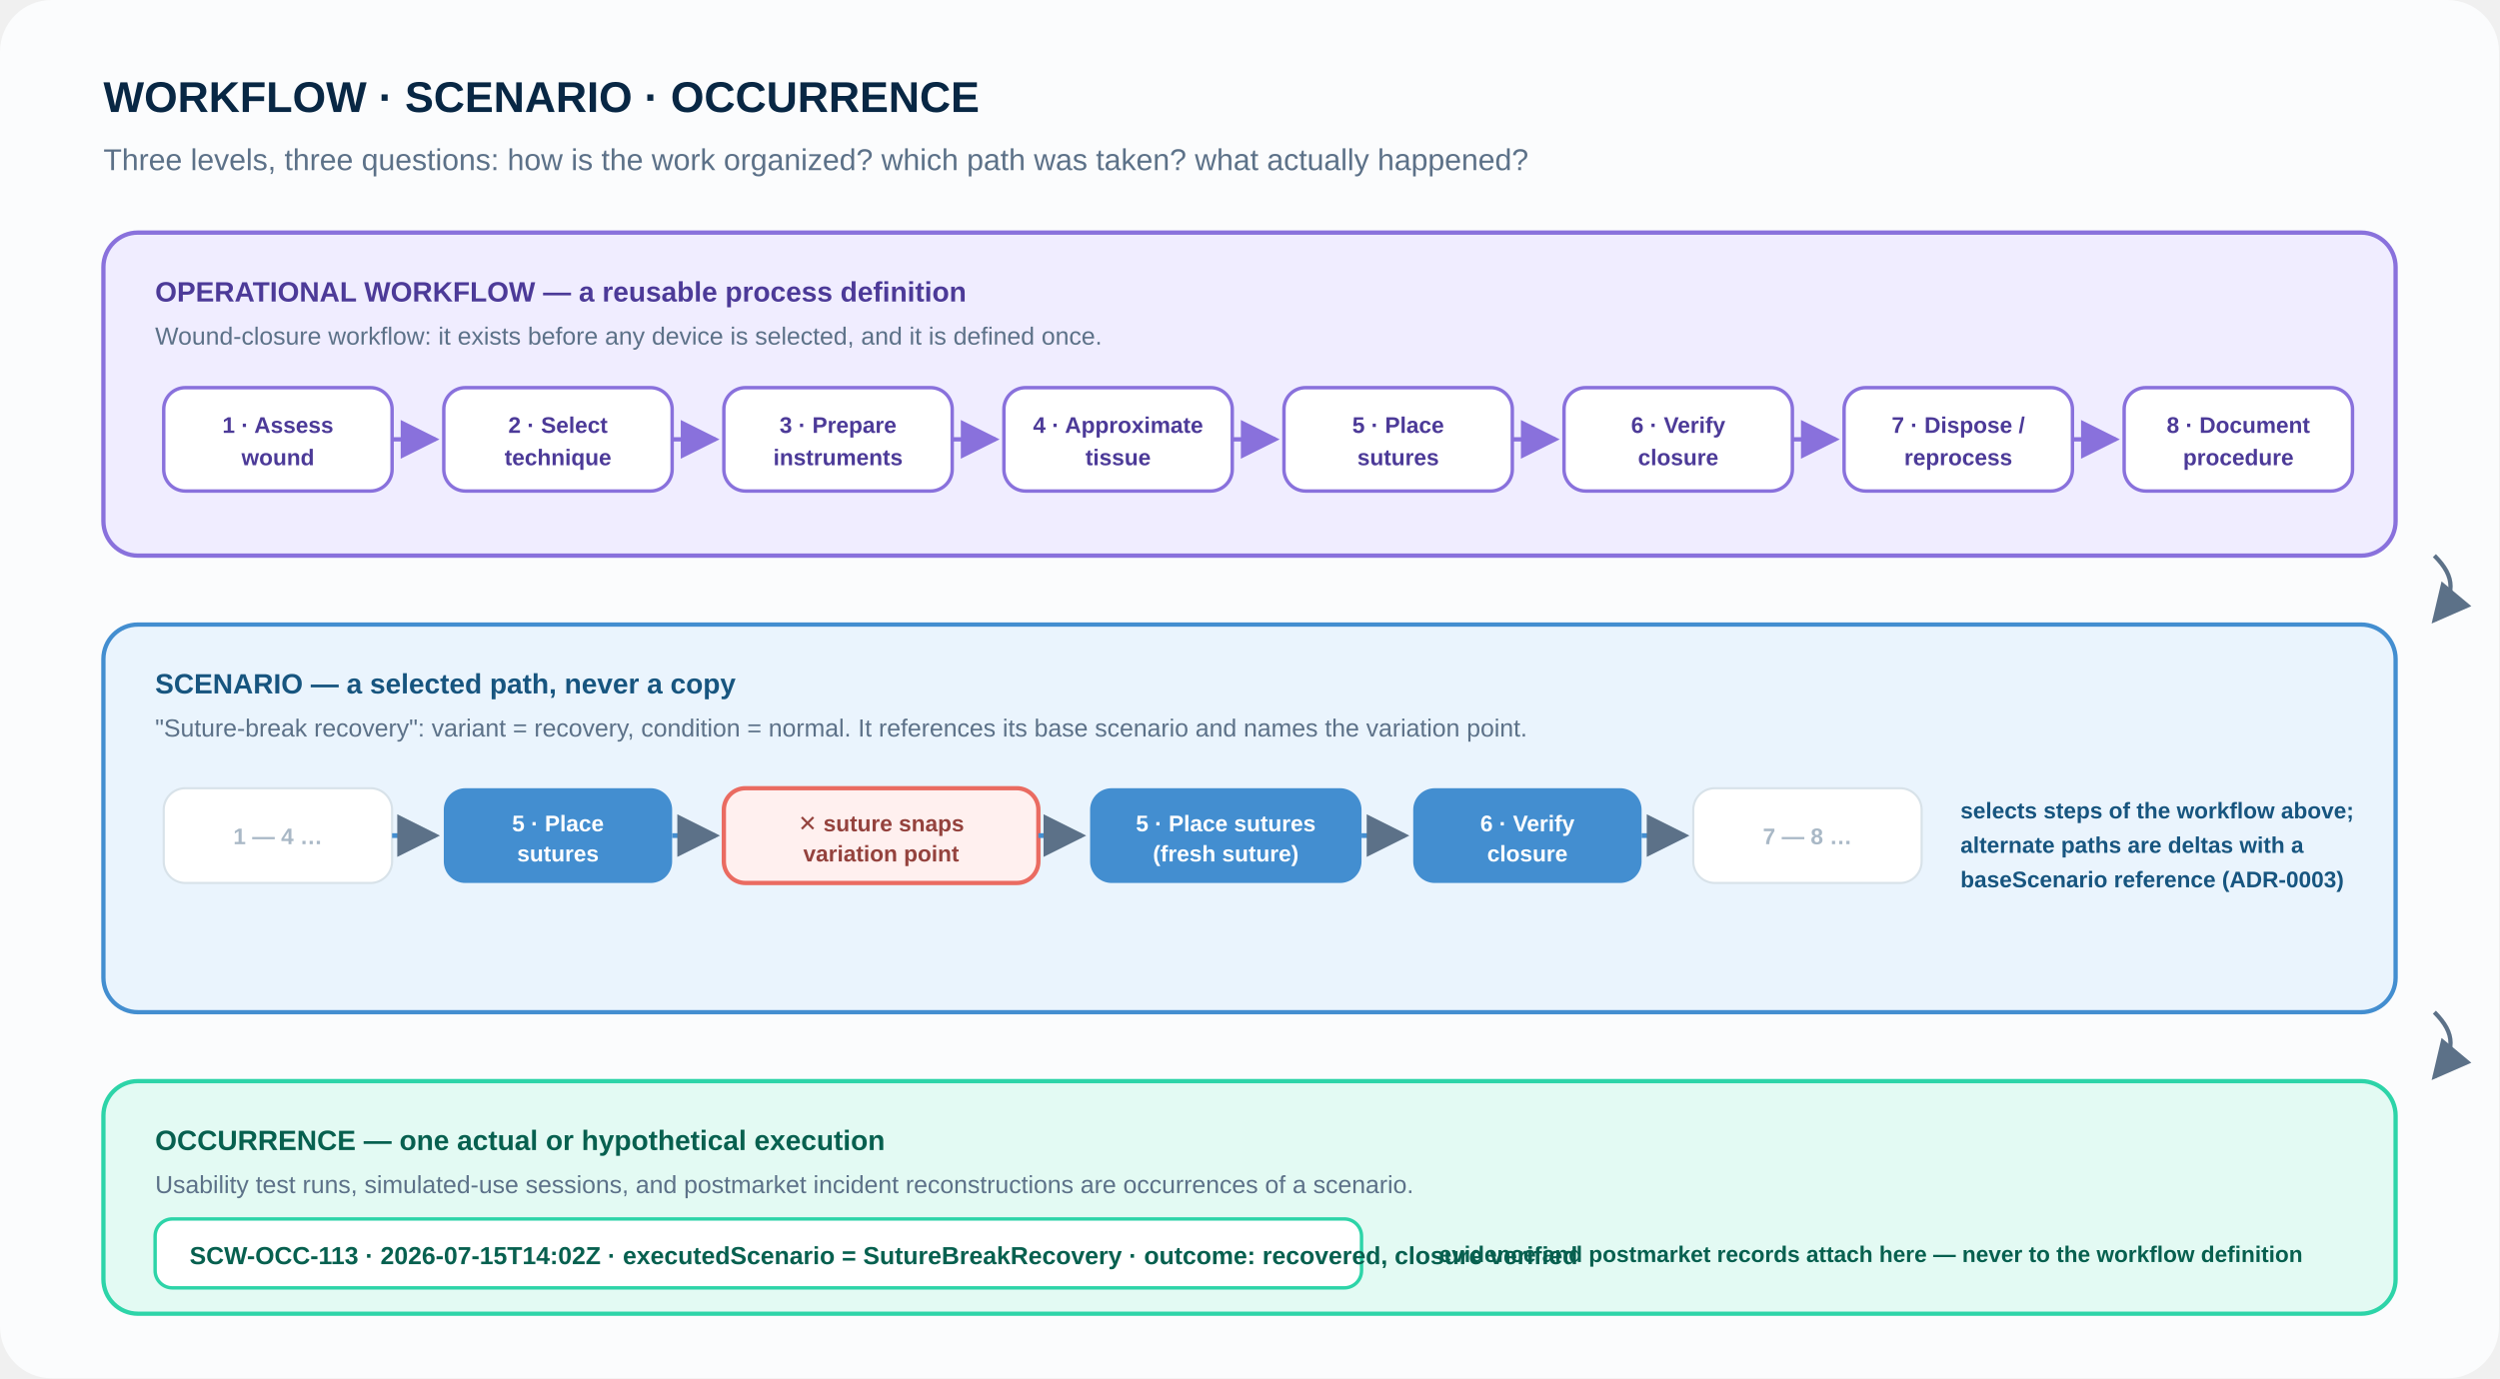
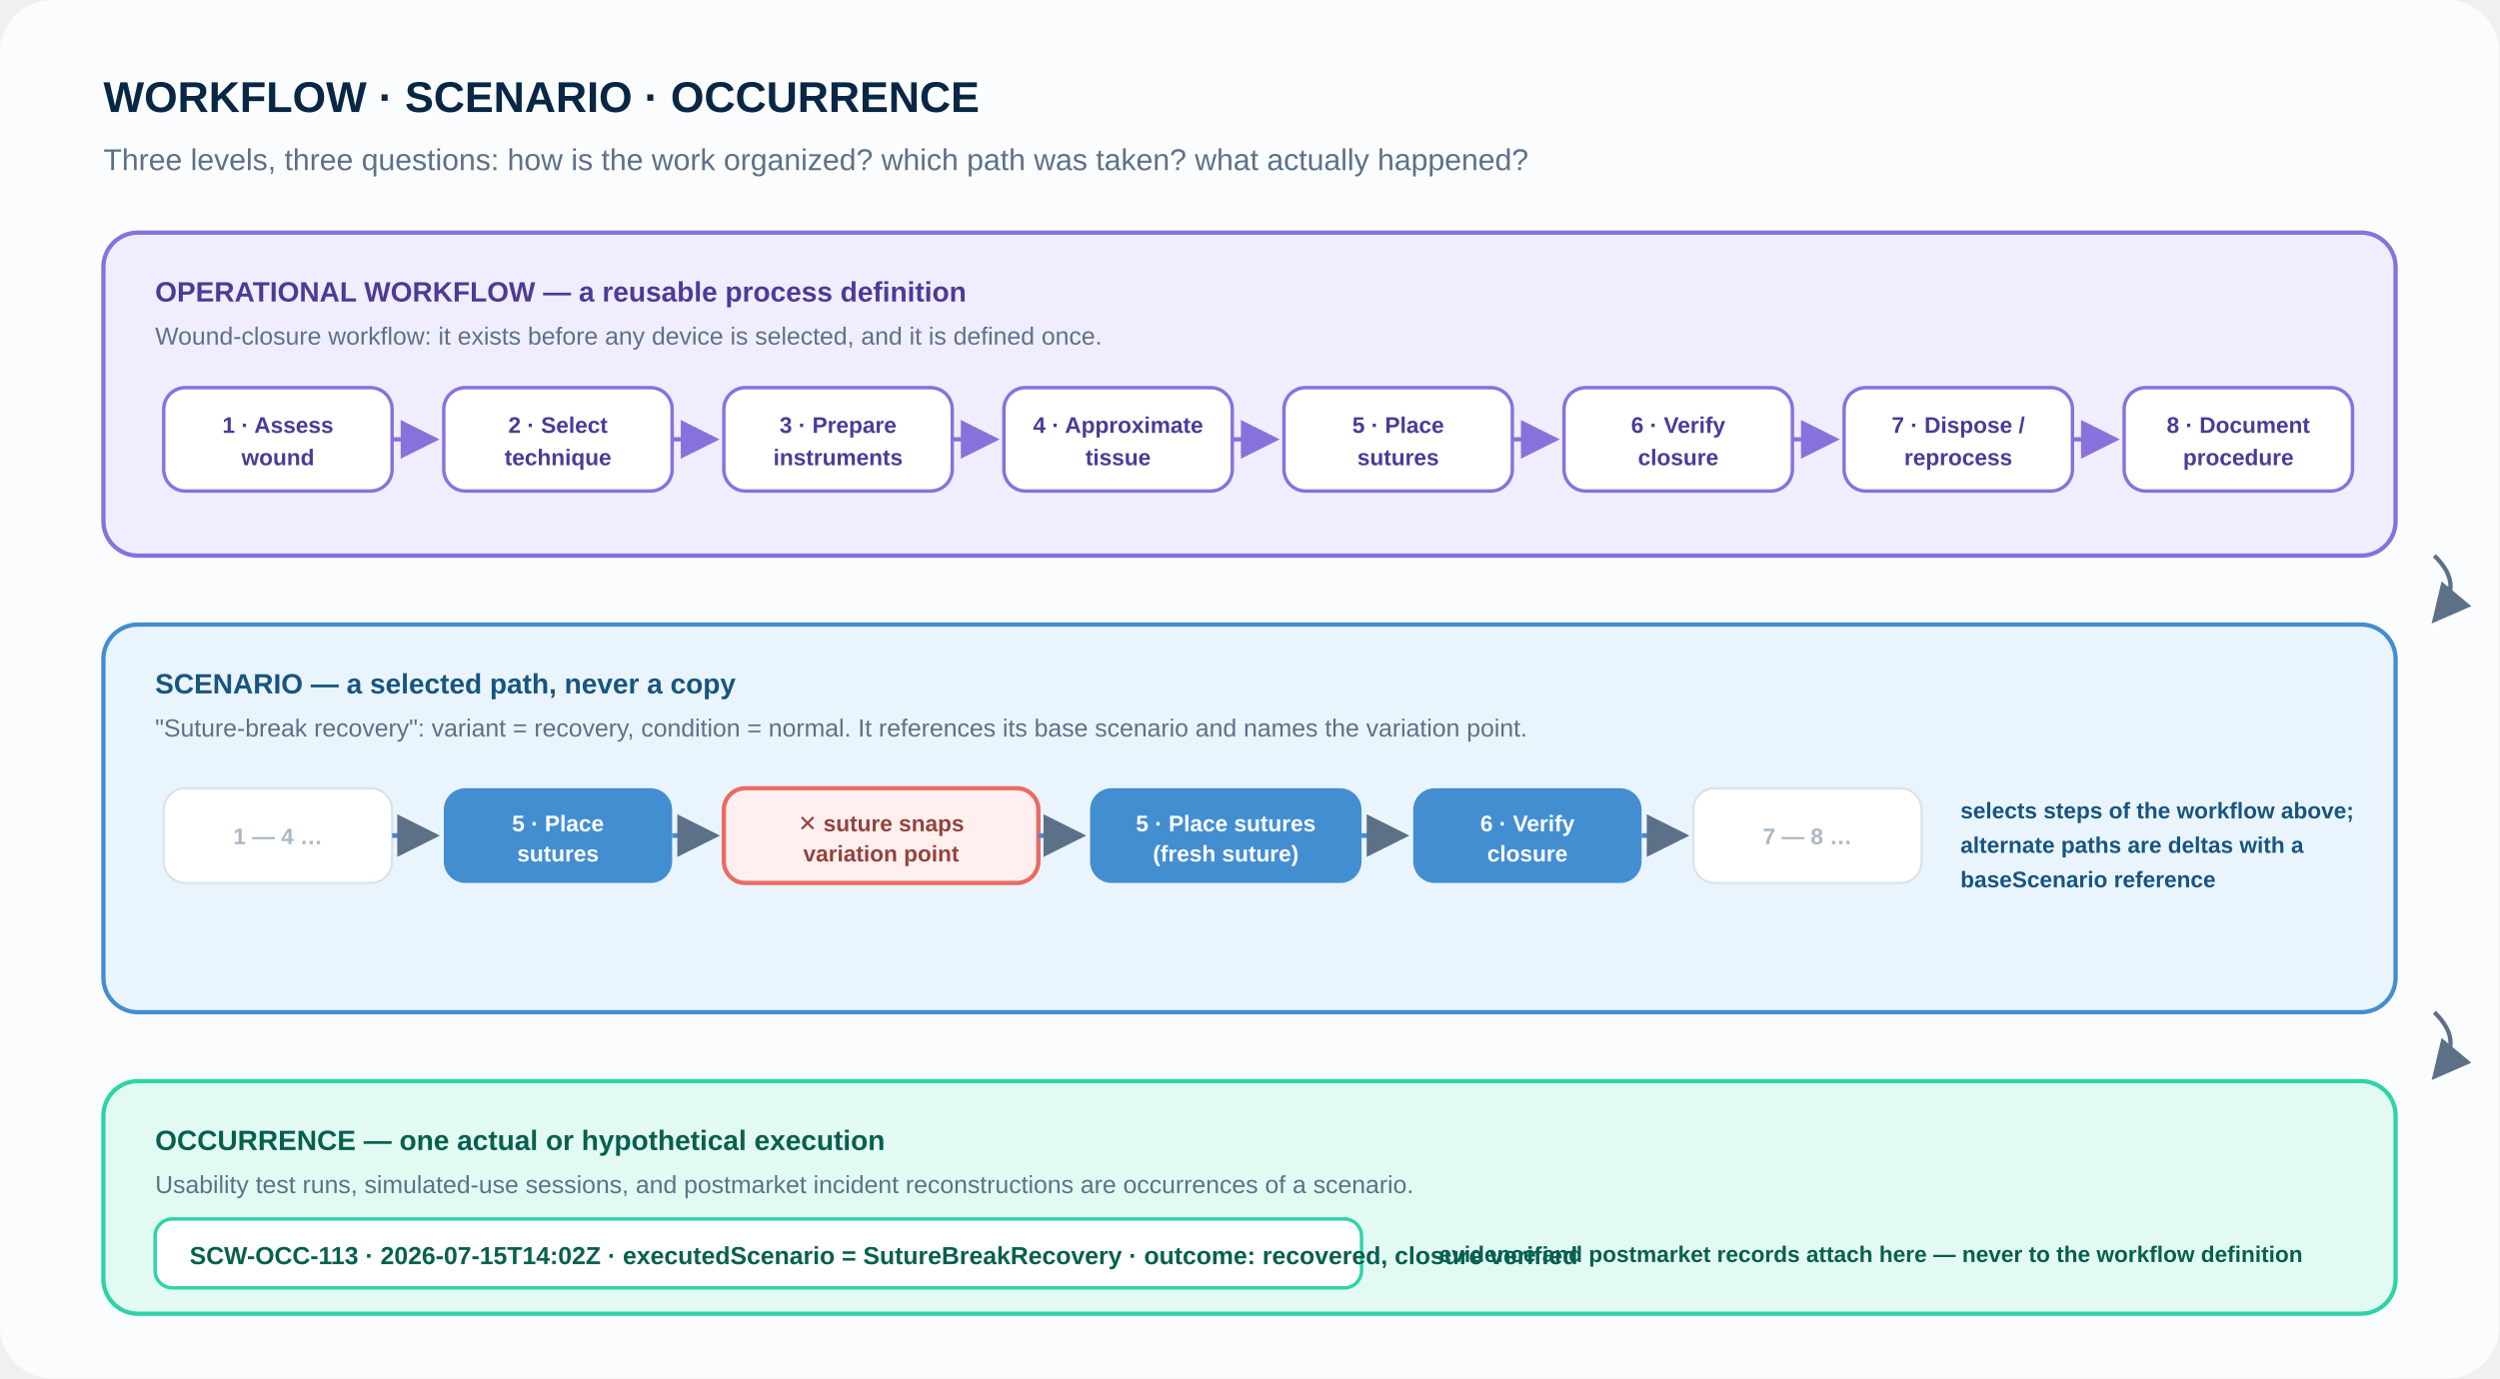
<svg xmlns="http://www.w3.org/2000/svg" width="1160" height="640" viewBox="0 0 1160 640" role="img" aria-labelledby="wsotitle wsodesc">
  <defs>
    <marker id="wsoarrow" markerWidth="9" markerHeight="9" refX="8" refY="4.5" orient="auto">
      <path d="M0 0L9 4.5L0 9Z" fill="#5c7188" />
    </marker>
    <marker id="wsoarrowp" markerWidth="9" markerHeight="9" refX="8" refY="4.5" orient="auto">
      <path d="M0 0L9 4.5L0 9Z" fill="#8971dc" />
    </marker>
  </defs>
  <rect width="1160" height="640" rx="24" fill="#fbfcfd" />
  <text x="48" y="52" font-family="Nunito,Arial,sans-serif" font-size="20" font-weight="850" fill="#082744">WORKFLOW · SCENARIO · OCCURRENCE</text>
  <text x="48" y="79" font-family="Nunito,Arial,sans-serif" font-size="14" fill="#5c7188">Three levels, three questions: how is the work organized? which path was taken? what actually happened?</text>
  <g font-family="Nunito,Arial,sans-serif">
    <rect x="48" y="108" width="1064" height="150" rx="16" fill="#f0edff" stroke="#8971dc" stroke-width="2" />
    <text x="72" y="140" font-size="13" font-weight="850" fill="#4c3a98">OPERATIONAL WORKFLOW — a reusable process definition</text>
    <text x="72" y="160" font-size="11.5" fill="#5c7188">Wound-closure workflow: it exists before any device is selected, and it is defined once.</text>
    <g text-anchor="middle" font-size="10.5" font-weight="800" fill="#4c3a98">
      <rect x="76" y="180" width="106" height="48" rx="10" fill="#ffffff" stroke="#8971dc" stroke-width="1.6" />
      <text x="129" y="201">1 · Assess</text>
      <text x="129" y="216">wound</text>
      <rect x="206" y="180" width="106" height="48" rx="10" fill="#ffffff" stroke="#8971dc" stroke-width="1.6" />
      <text x="259" y="201">2 · Select</text>
      <text x="259" y="216">technique</text>
      <rect x="336" y="180" width="106" height="48" rx="10" fill="#ffffff" stroke="#8971dc" stroke-width="1.6" />
      <text x="389" y="201">3 · Prepare</text>
      <text x="389" y="216">instruments</text>
      <rect x="466" y="180" width="106" height="48" rx="10" fill="#ffffff" stroke="#8971dc" stroke-width="1.6" />
      <text x="519" y="201">4 · Approximate</text>
      <text x="519" y="216">tissue</text>
      <rect x="596" y="180" width="106" height="48" rx="10" fill="#ffffff" stroke="#8971dc" stroke-width="1.6" />
      <text x="649" y="201">5 · Place</text>
      <text x="649" y="216">sutures</text>
      <rect x="726" y="180" width="106" height="48" rx="10" fill="#ffffff" stroke="#8971dc" stroke-width="1.6" />
      <text x="779" y="201">6 · Verify</text>
      <text x="779" y="216">closure</text>
      <rect x="856" y="180" width="106" height="48" rx="10" fill="#ffffff" stroke="#8971dc" stroke-width="1.6" />
      <text x="909" y="201">7 · Dispose /</text>
      <text x="909" y="216">reprocess</text>
      <rect x="986" y="180" width="106" height="48" rx="10" fill="#ffffff" stroke="#8971dc" stroke-width="1.6" />
      <text x="1039" y="201">8 · Document</text>
      <text x="1039" y="216">procedure</text>
    </g>
    <g stroke="#8971dc" stroke-width="2" fill="none" marker-end="url(#wsoarrowp)">
      <path d="M182 204 H202" />
      <path d="M312 204 H332" />
      <path d="M442 204 H462" />
      <path d="M572 204 H592" />
      <path d="M702 204 H722" />
      <path d="M832 204 H852" />
      <path d="M962 204 H982" />
    </g>
  </g>
  <g font-family="Nunito,Arial,sans-serif">
    <rect x="48" y="290" width="1064" height="180" rx="16" fill="#eaf4fd" stroke="#438ed0" stroke-width="2" />
    <text x="72" y="322" font-size="13" font-weight="850" fill="#17557f">SCENARIO — a selected path, never a copy</text>
    <text x="72" y="342" font-size="11.5" fill="#5c7188">"Suture-break recovery": variant = recovery, condition = normal. It references its base scenario and names the variation point.</text>
    <g text-anchor="middle" font-size="10.5" font-weight="800">
      <rect x="76" y="366" width="106" height="44" rx="10" fill="#ffffff" stroke="#d8e2e9" />
      <text x="129" y="392" fill="#a9b8c6">1 — 4 …</text>
      <rect x="206" y="366" width="106" height="44" rx="10" fill="#438ed0" />
      <text x="259" y="386" fill="#ffffff">5 · Place</text>
      <text x="259" y="400" fill="#ffffff">sutures</text>
      <rect x="336" y="366" width="146" height="44" rx="10" fill="#fff0ef" stroke="#ea6b61" stroke-width="2" />
      <text x="409" y="386" fill="#94423d">✕ suture snaps</text>
      <text x="409" y="400" fill="#94423d">variation point</text>
      <rect x="506" y="366" width="126" height="44" rx="10" fill="#438ed0" />
      <text x="569" y="386" fill="#ffffff">5 · Place sutures</text>
      <text x="569" y="400" fill="#ffffff">(fresh suture)</text>
      <rect x="656" y="366" width="106" height="44" rx="10" fill="#438ed0" />
      <text x="709" y="386" fill="#ffffff">6 · Verify</text>
      <text x="709" y="400" fill="#ffffff">closure</text>
      <rect x="786" y="366" width="106" height="44" rx="10" fill="#ffffff" stroke="#d8e2e9" />
      <text x="839" y="392" fill="#a9b8c6">7 — 8 …</text>
    </g>
    <g stroke="#438ed0" stroke-width="2.2" fill="none" marker-end="url(#wsoarrow)">
      <path d="M182 388 H202" />
      <path d="M312 388 H332" />
      <path d="M482 388 H502" />
      <path d="M632 388 H652" />
      <path d="M762 388 H782" />
    </g>
    <g font-size="10.5" font-weight="700" fill="#17557f">
      <text x="910" y="380">selects steps of the workflow above;</text>
      <text x="910" y="396">alternate paths are deltas with a</text>
-       <text x="910" y="412">baseScenario reference (ADR-0003)</text>
+       <text x="910" y="412">baseScenario reference</text>
    </g>
  </g>
  <g font-family="Nunito,Arial,sans-serif">
    <rect x="48" y="502" width="1064" height="108" rx="16" fill="#e3faf3" stroke="#2dd4a8" stroke-width="2" />
    <text x="72" y="534" font-size="13" font-weight="850" fill="#07604f">OCCURRENCE — one actual or hypothetical execution</text>
    <text x="72" y="554" font-size="11.5" fill="#5c7188">Usability test runs, simulated-use sessions, and postmarket incident reconstructions are occurrences of a scenario.</text>
    <g>
      <rect x="72" y="566" width="560" height="32" rx="8" fill="#ffffff" stroke="#2dd4a8" stroke-width="1.6" />
      <text x="88" y="587" font-size="11.5" font-weight="800" fill="#07604f">SCW-OCC-113 · 2026-07-15T14:02Z · executedScenario = SutureBreakRecovery · outcome: recovered, closure verified</text>
    </g>
    <g font-size="10.5" font-weight="700" fill="#07604f">
      <text x="668" y="586">evidence and postmarket records attach here — never to the workflow definition</text>
    </g>
  </g>
  <g stroke="#5c7188" stroke-width="2" fill="none" marker-end="url(#wsoarrow)">
    <path d="M1130 258 C 1140 268 1140 276 1130 288" />
    <path d="M1130 470 C 1140 480 1140 488 1130 500" />
  </g>
</svg>
